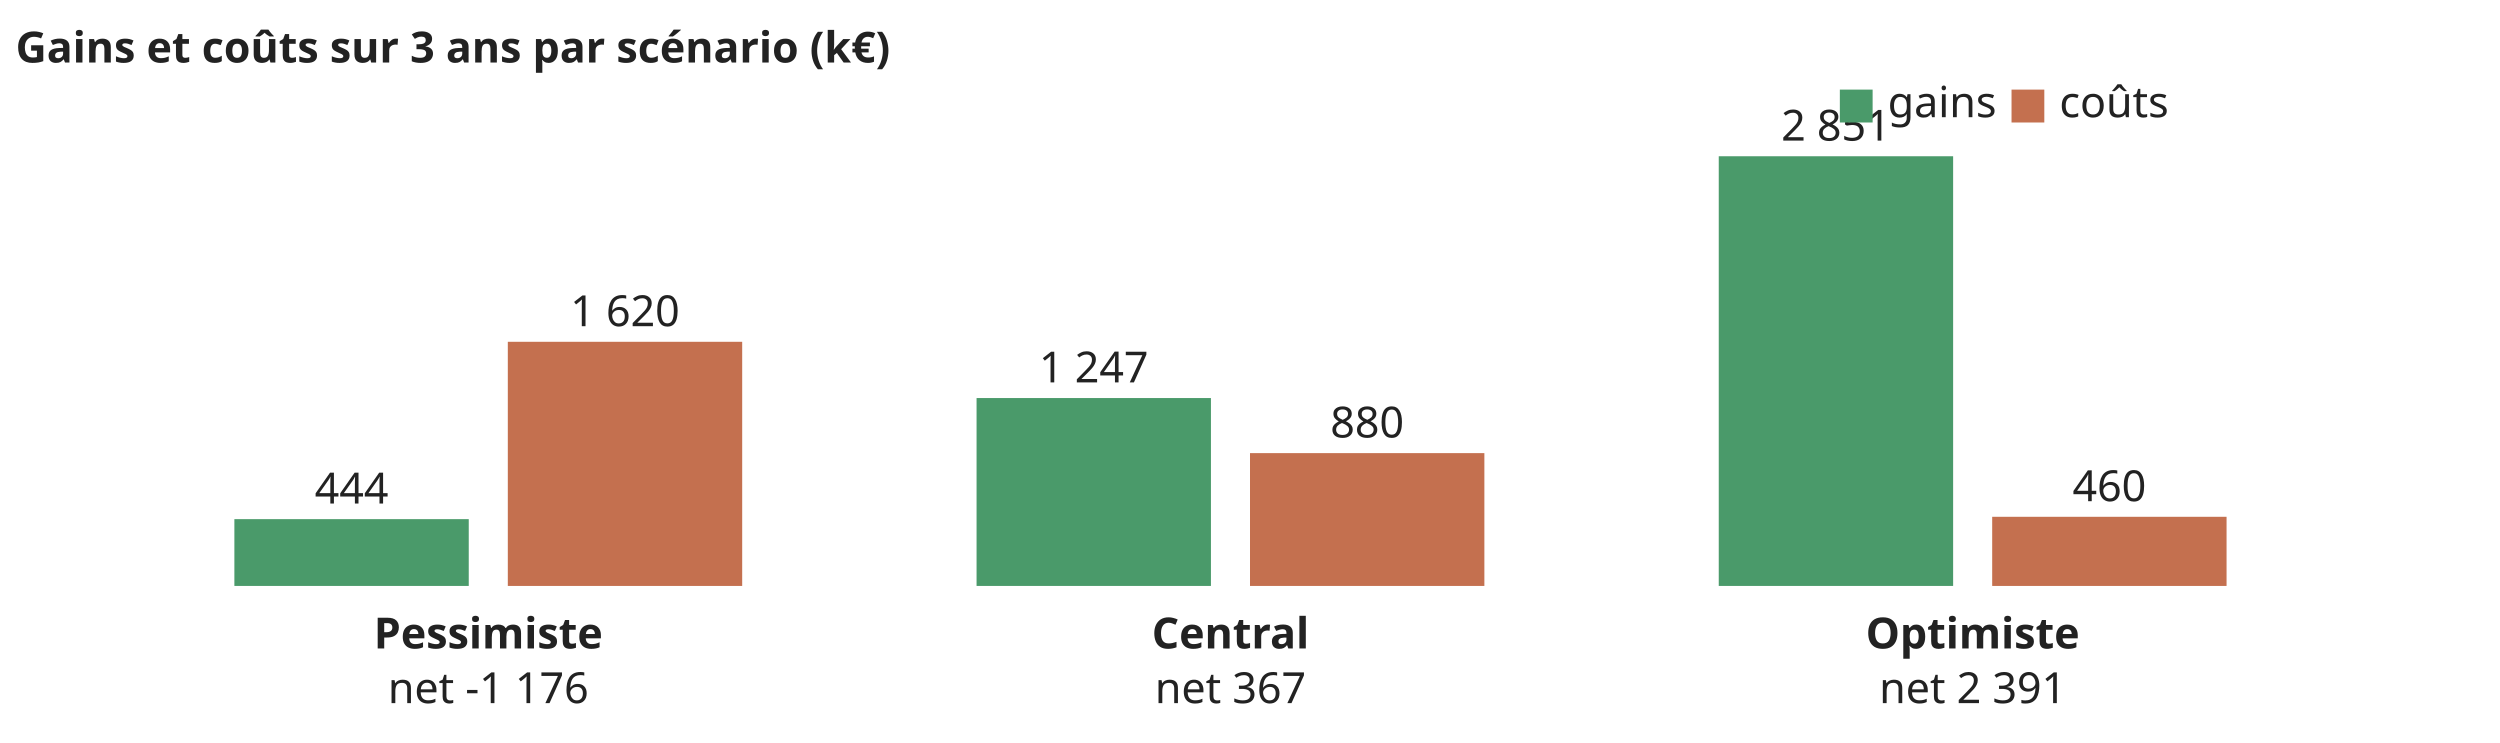
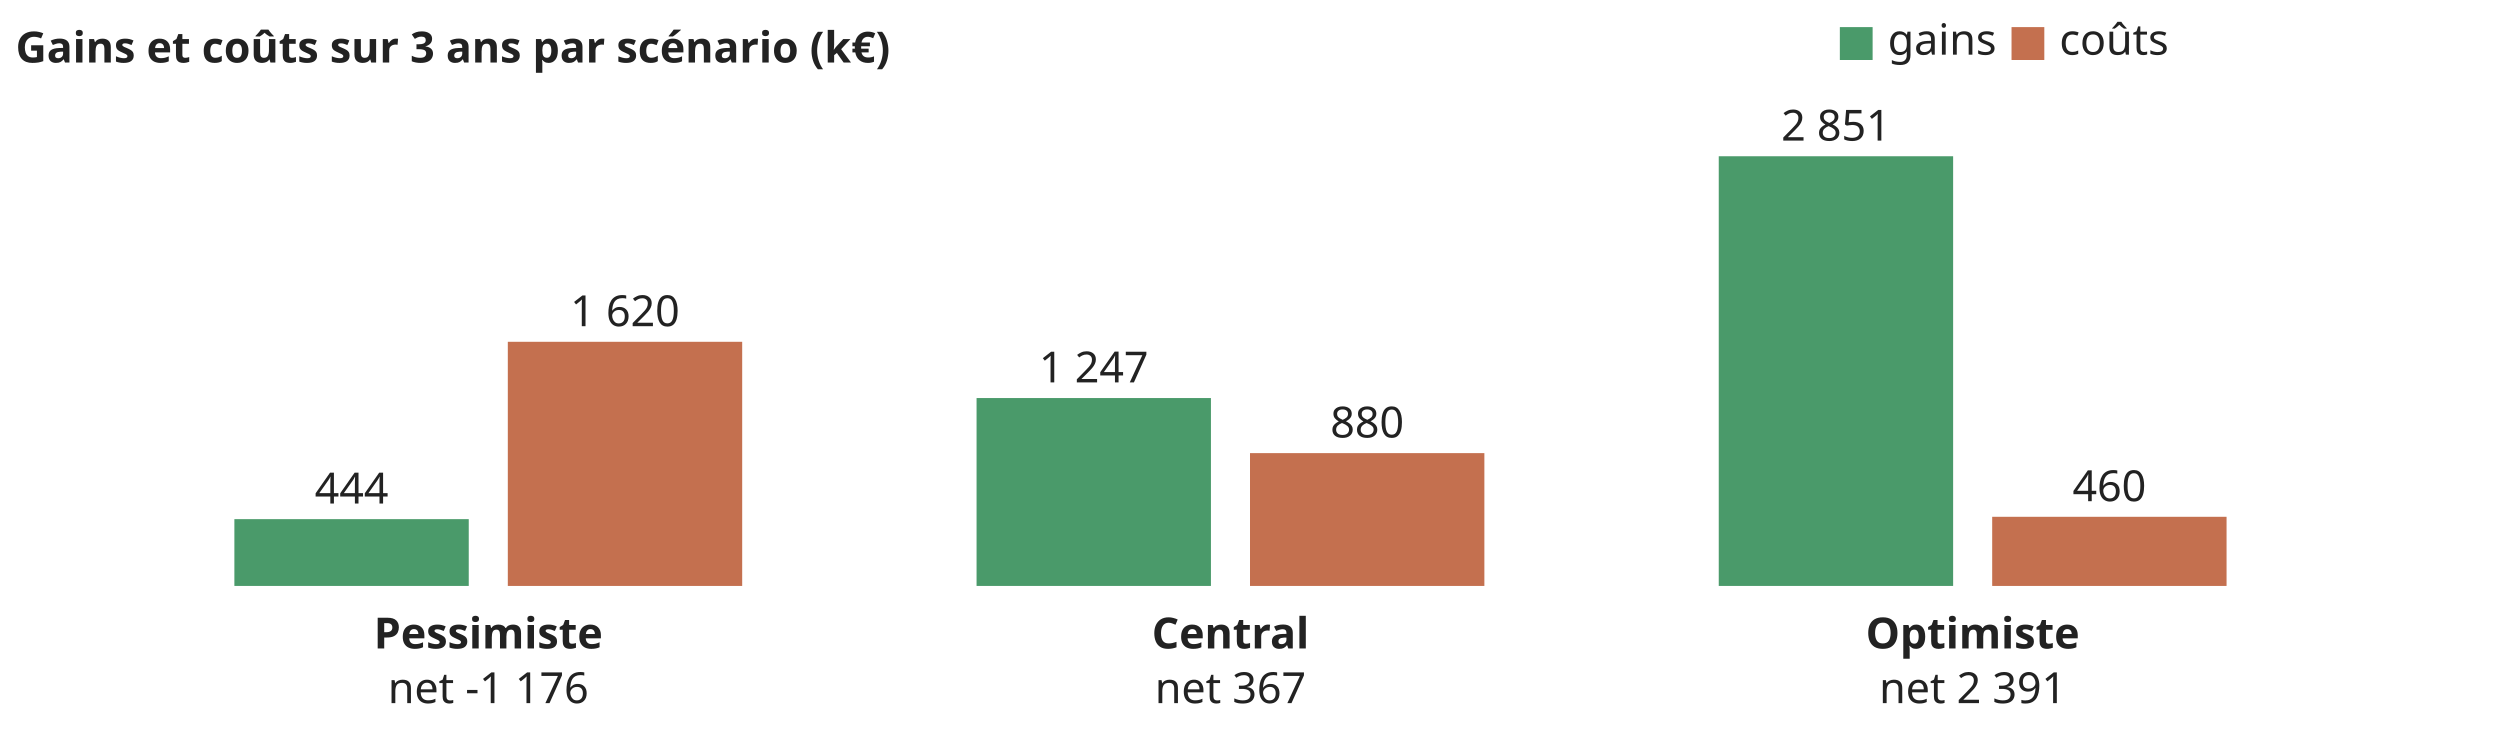
<svg xmlns="http://www.w3.org/2000/svg" viewBox="0 0 640 190" width="100%" role="img" aria-label="Gains et coûts sur 3 ans par scénario">
  <style>text{font:11px sans-serif;fill:#222} .t{font-weight:bold}</style>
  <text x="4" y="16" class="t">Gains et coûts sur 3 ans par scénario (k€)</text>
  <rect x="60" y="132.9" width="60" height="17.1" fill="#4a9a6a" />
  <text x="90" y="128.9" text-anchor="middle">444</text>
  <rect x="130" y="87.5" width="60" height="62.5" fill="#c4704f" />
  <text x="160" y="83.5" text-anchor="middle">1 620</text>
  <text x="125" y="166" text-anchor="middle" class="t">Pessimiste</text>
  <text x="125" y="180" text-anchor="middle">net -1 176</text>
  <rect x="250" y="101.9" width="60" height="48.1" fill="#4a9a6a" />
  <text x="280" y="97.9" text-anchor="middle">1 247</text>
  <rect x="320" y="116.0" width="60" height="34.0" fill="#c4704f" />
  <text x="350" y="112.0" text-anchor="middle">880</text>
  <text x="315" y="166" text-anchor="middle" class="t">Central</text>
  <text x="315" y="180" text-anchor="middle">net 367</text>
  <rect x="440" y="40.0" width="60" height="110.0" fill="#4a9a6a" />
  <text x="470" y="36.0" text-anchor="middle">2 851</text>
  <rect x="510" y="132.3" width="60" height="17.7" fill="#c4704f" />
  <text x="540" y="128.3" text-anchor="middle">460</text>
  <text x="505" y="166" text-anchor="middle" class="t">Optimiste</text>
  <text x="505" y="180" text-anchor="middle">net 2 391</text>
-   <text x="470" y="30">
+   <text x="470" y="14">
    <tspan fill="#4a9a6a">■</tspan> gains  <tspan fill="#c4704f">■</tspan> coûts</text>
</svg>
